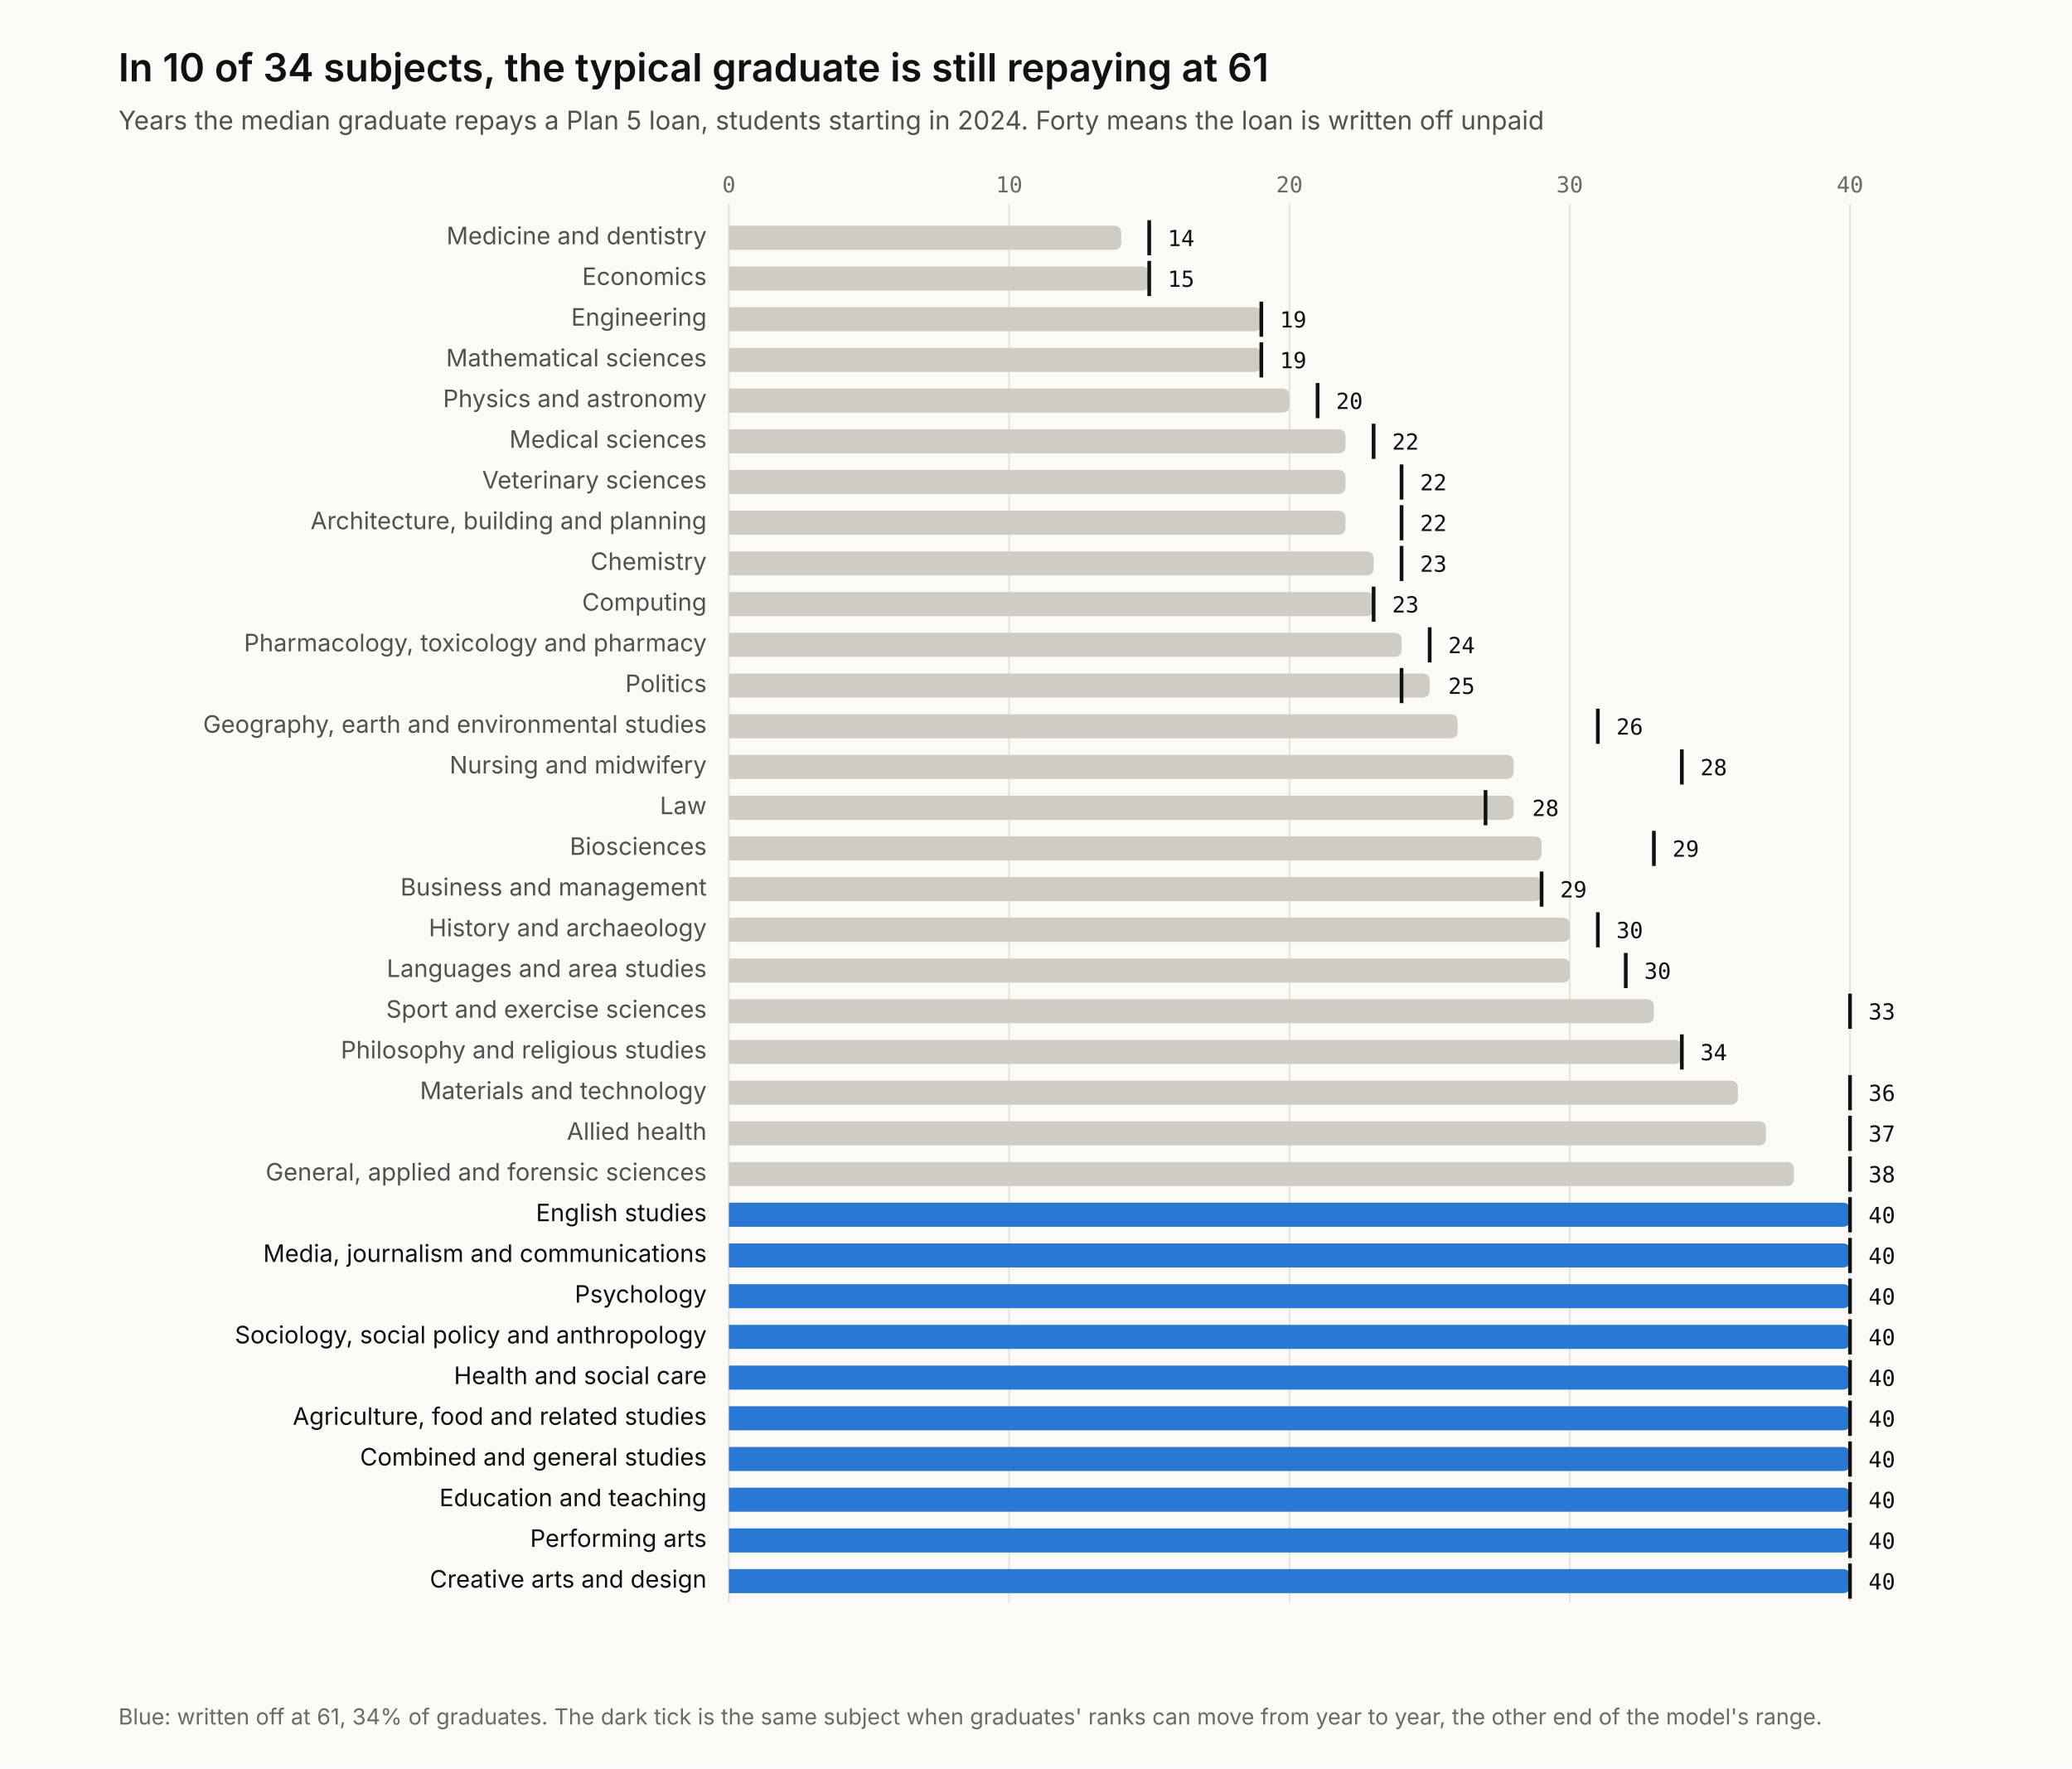
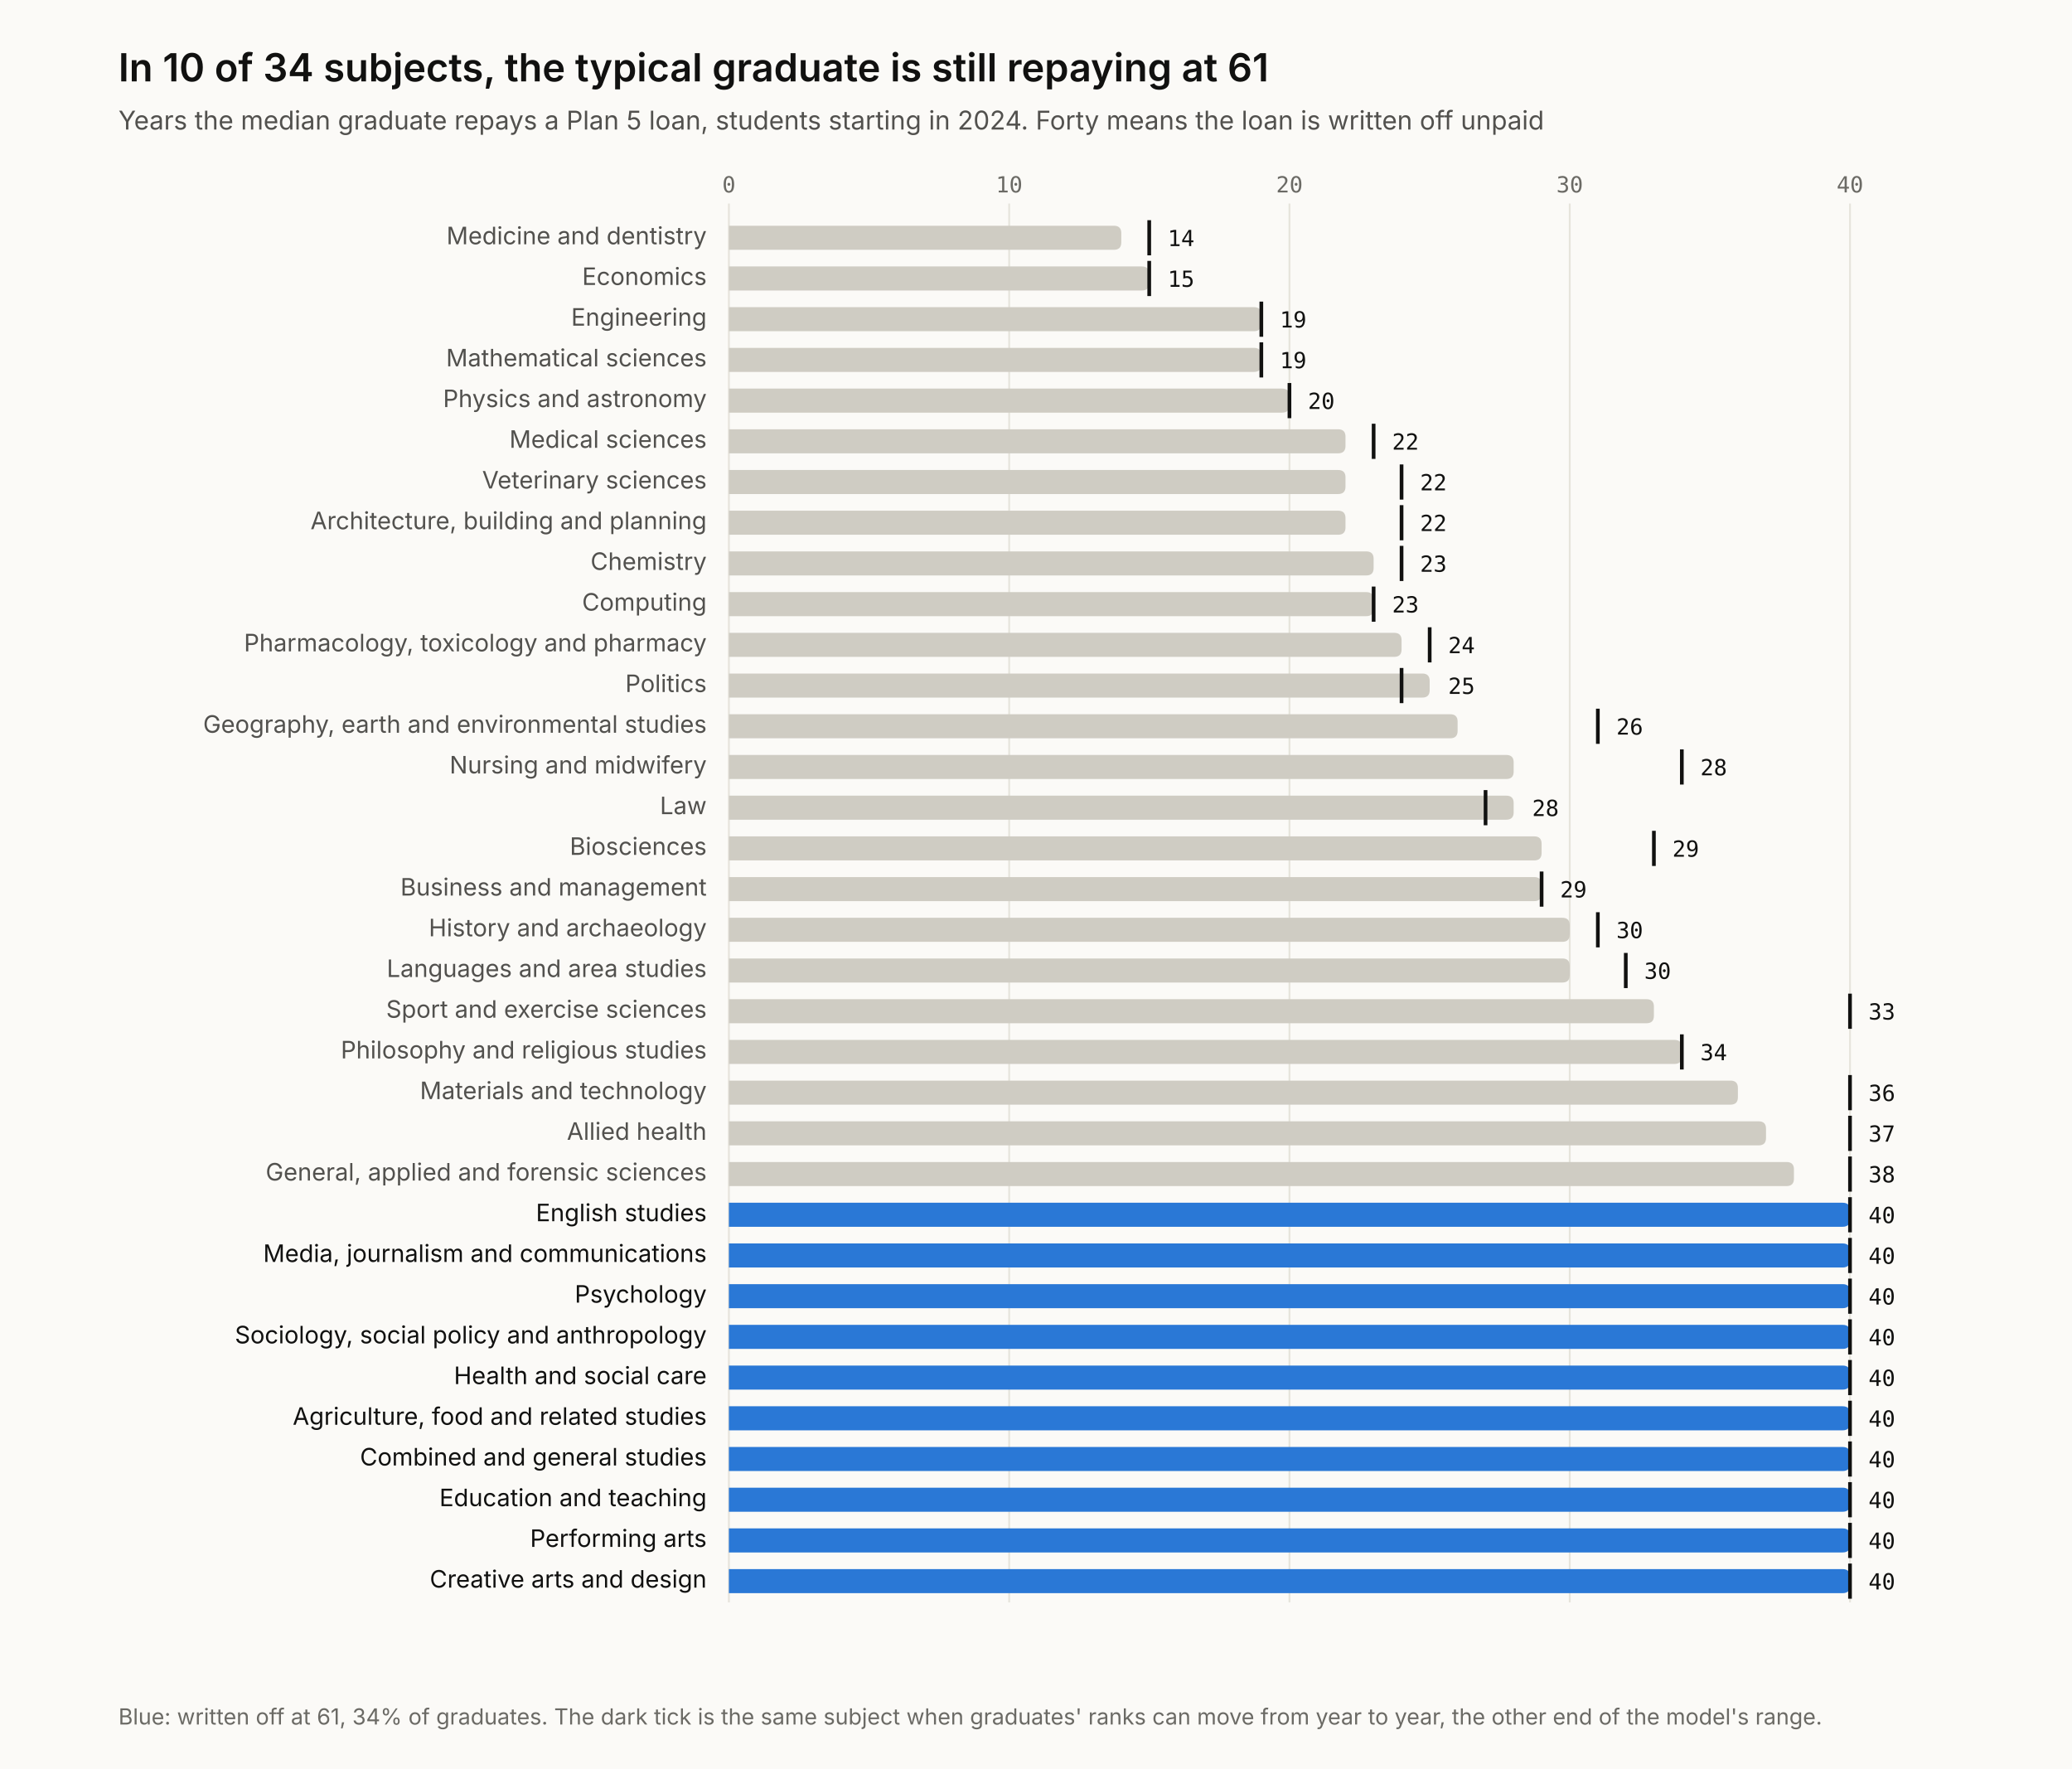
<svg xmlns="http://www.w3.org/2000/svg" viewBox="0 0 1120 956" width="1120" height="956" role="img" aria-label="In 10 of 34 subjects, the typical graduate is still repaying at 61">
  <rect width="1120" height="956" fill="#fbfaf7" />
  <text x="64.0" y="44.0" font-family="'IBM Plex Sans', ui-sans-serif, system-ui, -apple-system, sans-serif" font-size="21" font-weight="600" fill="#111110" text-anchor="start">In 10 of 34 subjects, the typical graduate is still repaying at 61</text>
  <text x="64.0" y="70.0" font-family="'IBM Plex Sans', ui-sans-serif, system-ui, -apple-system, sans-serif" font-size="14" font-weight="400" fill="#52514e" text-anchor="start">Years the median graduate repays a Plan 5 loan, students starting in 2024. Forty means the loan is written off unpaid</text>
  <line x1="394.0" y1="110.0" x2="394.0" y2="866.0" stroke="#e6e4dc" stroke-width="1.0" />
  <text x="394.0" y="104.0" font-family="'IBM Plex Mono', ui-monospace, SFMono-Regular, Menlo, monospace" font-size="12" font-weight="400" fill="#6b6a65" text-anchor="middle">0</text>
  <line x1="545.5" y1="110.0" x2="545.5" y2="866.0" stroke="#e6e4dc" stroke-width="1.0" />
  <text x="545.5" y="104.0" font-family="'IBM Plex Mono', ui-monospace, SFMono-Regular, Menlo, monospace" font-size="12" font-weight="400" fill="#6b6a65" text-anchor="middle">10</text>
  <line x1="697.0" y1="110.0" x2="697.0" y2="866.0" stroke="#e6e4dc" stroke-width="1.0" />
  <text x="697.0" y="104.0" font-family="'IBM Plex Mono', ui-monospace, SFMono-Regular, Menlo, monospace" font-size="12" font-weight="400" fill="#6b6a65" text-anchor="middle">20</text>
  <line x1="848.5" y1="110.0" x2="848.5" y2="866.0" stroke="#e6e4dc" stroke-width="1.0" />
  <text x="848.5" y="104.0" font-family="'IBM Plex Mono', ui-monospace, SFMono-Regular, Menlo, monospace" font-size="12" font-weight="400" fill="#6b6a65" text-anchor="middle">30</text>
  <line x1="1000.0" y1="110.0" x2="1000.0" y2="866.0" stroke="#e6e4dc" stroke-width="1.0" />
  <text x="1000.0" y="104.0" font-family="'IBM Plex Mono', ui-monospace, SFMono-Regular, Menlo, monospace" font-size="12" font-weight="400" fill="#6b6a65" text-anchor="middle">40</text>
  <text x="382.0" y="132.0" font-family="'IBM Plex Sans', ui-sans-serif, system-ui, -apple-system, sans-serif" font-size="13" font-weight="400" fill="#52514e" text-anchor="end">Medicine and dentistry</text>
  <path d="M394.0,122.0 H602.1 Q606.1,122.0 606.1,126.0 V131.0 Q606.1,135.0 602.1,135.0 H394.0 Z" fill="#cfccc3" />
  <line x1="621.2" y1="119.0" x2="621.2" y2="138.0" stroke="#111110" stroke-width="2" />
  <text x="631.2" y="133.0" font-family="'IBM Plex Mono', ui-monospace, SFMono-Regular, Menlo, monospace" font-size="12" font-weight="400" fill="#111110" text-anchor="start">14</text>
  <text x="382.0" y="154.0" font-family="'IBM Plex Sans', ui-sans-serif, system-ui, -apple-system, sans-serif" font-size="13" font-weight="400" fill="#52514e" text-anchor="end">Economics</text>
  <path d="M394.0,144.0 H617.2 Q621.2,144.0 621.2,148.0 V153.0 Q621.2,157.0 617.2,157.0 H394.0 Z" fill="#cfccc3" />
  <line x1="621.2" y1="141.0" x2="621.2" y2="160.0" stroke="#111110" stroke-width="2" />
  <text x="631.2" y="155.0" font-family="'IBM Plex Mono', ui-monospace, SFMono-Regular, Menlo, monospace" font-size="12" font-weight="400" fill="#111110" text-anchor="start">15</text>
  <text x="382.0" y="176.0" font-family="'IBM Plex Sans', ui-sans-serif, system-ui, -apple-system, sans-serif" font-size="13" font-weight="400" fill="#52514e" text-anchor="end">Engineering</text>
  <path d="M394.0,166.0 H677.8 Q681.8,166.0 681.8,170.0 V175.0 Q681.8,179.0 677.8,179.0 H394.0 Z" fill="#cfccc3" />
  <line x1="681.8" y1="163.0" x2="681.8" y2="182.0" stroke="#111110" stroke-width="2" />
  <text x="691.8" y="177.0" font-family="'IBM Plex Mono', ui-monospace, SFMono-Regular, Menlo, monospace" font-size="12" font-weight="400" fill="#111110" text-anchor="start">19</text>
  <text x="382.0" y="198.0" font-family="'IBM Plex Sans', ui-sans-serif, system-ui, -apple-system, sans-serif" font-size="13" font-weight="400" fill="#52514e" text-anchor="end">Mathematical sciences</text>
  <path d="M394.0,188.0 H677.8 Q681.8,188.0 681.8,192.0 V197.0 Q681.8,201.0 677.8,201.0 H394.0 Z" fill="#cfccc3" />
  <line x1="681.8" y1="185.0" x2="681.8" y2="204.0" stroke="#111110" stroke-width="2" />
  <text x="691.8" y="199.0" font-family="'IBM Plex Mono', ui-monospace, SFMono-Regular, Menlo, monospace" font-size="12" font-weight="400" fill="#111110" text-anchor="start">19</text>
  <text x="382.0" y="220.0" font-family="'IBM Plex Sans', ui-sans-serif, system-ui, -apple-system, sans-serif" font-size="13" font-weight="400" fill="#52514e" text-anchor="end">Physics and astronomy</text>
  <path d="M394.0,210.0 H693.0 Q697.0,210.0 697.0,214.0 V219.0 Q697.0,223.0 693.0,223.0 H394.0 Z" fill="#cfccc3" />
-   <line x1="712.2" y1="207.0" x2="712.2" y2="226.0" stroke="#111110" stroke-width="2" />
-   <text x="722.2" y="221.0" font-family="'IBM Plex Mono', ui-monospace, SFMono-Regular, Menlo, monospace" font-size="12" font-weight="400" fill="#111110" text-anchor="start">20</text>
+   <line x1="697.0" y1="207.0" x2="697.0" y2="226.0" stroke="#111110" stroke-width="2" />
+   <text x="707.0" y="221.0" font-family="'IBM Plex Mono', ui-monospace, SFMono-Regular, Menlo, monospace" font-size="12" font-weight="400" fill="#111110" text-anchor="start">20</text>
  <text x="382.0" y="242.0" font-family="'IBM Plex Sans', ui-sans-serif, system-ui, -apple-system, sans-serif" font-size="13" font-weight="400" fill="#52514e" text-anchor="end">Medical sciences</text>
  <path d="M394.0,232.0 H723.3 Q727.3,232.0 727.3,236.0 V241.0 Q727.3,245.0 723.3,245.0 H394.0 Z" fill="#cfccc3" />
  <line x1="742.5" y1="229.0" x2="742.5" y2="248.0" stroke="#111110" stroke-width="2" />
  <text x="752.5" y="243.0" font-family="'IBM Plex Mono', ui-monospace, SFMono-Regular, Menlo, monospace" font-size="12" font-weight="400" fill="#111110" text-anchor="start">22</text>
  <text x="382.0" y="264.0" font-family="'IBM Plex Sans', ui-sans-serif, system-ui, -apple-system, sans-serif" font-size="13" font-weight="400" fill="#52514e" text-anchor="end">Veterinary sciences</text>
  <path d="M394.0,254.0 H723.3 Q727.3,254.0 727.3,258.0 V263.0 Q727.3,267.0 723.3,267.0 H394.0 Z" fill="#cfccc3" />
  <line x1="757.6" y1="251.0" x2="757.6" y2="270.0" stroke="#111110" stroke-width="2" />
  <text x="767.6" y="265.0" font-family="'IBM Plex Mono', ui-monospace, SFMono-Regular, Menlo, monospace" font-size="12" font-weight="400" fill="#111110" text-anchor="start">22</text>
  <text x="382.0" y="286.0" font-family="'IBM Plex Sans', ui-sans-serif, system-ui, -apple-system, sans-serif" font-size="13" font-weight="400" fill="#52514e" text-anchor="end">Architecture, building and planning</text>
  <path d="M394.0,276.0 H723.3 Q727.3,276.0 727.3,280.0 V285.0 Q727.3,289.0 723.3,289.0 H394.0 Z" fill="#cfccc3" />
  <line x1="757.6" y1="273.0" x2="757.6" y2="292.0" stroke="#111110" stroke-width="2" />
  <text x="767.6" y="287.0" font-family="'IBM Plex Mono', ui-monospace, SFMono-Regular, Menlo, monospace" font-size="12" font-weight="400" fill="#111110" text-anchor="start">22</text>
  <text x="382.0" y="308.0" font-family="'IBM Plex Sans', ui-sans-serif, system-ui, -apple-system, sans-serif" font-size="13" font-weight="400" fill="#52514e" text-anchor="end">Chemistry</text>
  <path d="M394.0,298.0 H738.5 Q742.5,298.0 742.5,302.0 V307.0 Q742.5,311.0 738.5,311.0 H394.0 Z" fill="#cfccc3" />
  <line x1="757.6" y1="295.0" x2="757.6" y2="314.0" stroke="#111110" stroke-width="2" />
  <text x="767.6" y="309.0" font-family="'IBM Plex Mono', ui-monospace, SFMono-Regular, Menlo, monospace" font-size="12" font-weight="400" fill="#111110" text-anchor="start">23</text>
  <text x="382.0" y="330.0" font-family="'IBM Plex Sans', ui-sans-serif, system-ui, -apple-system, sans-serif" font-size="13" font-weight="400" fill="#52514e" text-anchor="end">Computing</text>
  <path d="M394.0,320.0 H738.5 Q742.5,320.0 742.5,324.0 V329.0 Q742.5,333.0 738.5,333.0 H394.0 Z" fill="#cfccc3" />
  <line x1="742.5" y1="317.0" x2="742.5" y2="336.0" stroke="#111110" stroke-width="2" />
  <text x="752.5" y="331.0" font-family="'IBM Plex Mono', ui-monospace, SFMono-Regular, Menlo, monospace" font-size="12" font-weight="400" fill="#111110" text-anchor="start">23</text>
  <text x="382.0" y="352.0" font-family="'IBM Plex Sans', ui-sans-serif, system-ui, -apple-system, sans-serif" font-size="13" font-weight="400" fill="#52514e" text-anchor="end">Pharmacology, toxicology and pharmacy</text>
  <path d="M394.0,342.0 H753.6 Q757.6,342.0 757.6,346.0 V351.0 Q757.6,355.0 753.6,355.0 H394.0 Z" fill="#cfccc3" />
  <line x1="772.8" y1="339.0" x2="772.8" y2="358.0" stroke="#111110" stroke-width="2" />
  <text x="782.8" y="353.0" font-family="'IBM Plex Mono', ui-monospace, SFMono-Regular, Menlo, monospace" font-size="12" font-weight="400" fill="#111110" text-anchor="start">24</text>
  <text x="382.0" y="374.0" font-family="'IBM Plex Sans', ui-sans-serif, system-ui, -apple-system, sans-serif" font-size="13" font-weight="400" fill="#52514e" text-anchor="end">Politics</text>
  <path d="M394.0,364.0 H768.8 Q772.8,364.0 772.8,368.0 V373.0 Q772.8,377.0 768.8,377.0 H394.0 Z" fill="#cfccc3" />
  <line x1="757.6" y1="361.0" x2="757.6" y2="380.0" stroke="#111110" stroke-width="2" />
  <text x="782.8" y="375.0" font-family="'IBM Plex Mono', ui-monospace, SFMono-Regular, Menlo, monospace" font-size="12" font-weight="400" fill="#111110" text-anchor="start">25</text>
  <text x="382.0" y="396.0" font-family="'IBM Plex Sans', ui-sans-serif, system-ui, -apple-system, sans-serif" font-size="13" font-weight="400" fill="#52514e" text-anchor="end">Geography, earth and environmental studies</text>
  <path d="M394.0,386.0 H783.9 Q787.9,386.0 787.9,390.0 V395.0 Q787.9,399.0 783.9,399.0 H394.0 Z" fill="#cfccc3" />
  <line x1="863.7" y1="383.0" x2="863.7" y2="402.0" stroke="#111110" stroke-width="2" />
  <text x="873.7" y="397.0" font-family="'IBM Plex Mono', ui-monospace, SFMono-Regular, Menlo, monospace" font-size="12" font-weight="400" fill="#111110" text-anchor="start">26</text>
  <text x="382.0" y="418.0" font-family="'IBM Plex Sans', ui-sans-serif, system-ui, -apple-system, sans-serif" font-size="13" font-weight="400" fill="#52514e" text-anchor="end">Nursing and midwifery</text>
  <path d="M394.0,408.0 H814.2 Q818.2,408.0 818.2,412.0 V417.0 Q818.2,421.0 814.2,421.0 H394.0 Z" fill="#cfccc3" />
  <line x1="909.1" y1="405.0" x2="909.1" y2="424.0" stroke="#111110" stroke-width="2" />
  <text x="919.1" y="419.0" font-family="'IBM Plex Mono', ui-monospace, SFMono-Regular, Menlo, monospace" font-size="12" font-weight="400" fill="#111110" text-anchor="start">28</text>
  <text x="382.0" y="440.0" font-family="'IBM Plex Sans', ui-sans-serif, system-ui, -apple-system, sans-serif" font-size="13" font-weight="400" fill="#52514e" text-anchor="end">Law</text>
  <path d="M394.0,430.0 H814.2 Q818.2,430.0 818.2,434.0 V439.0 Q818.2,443.0 814.2,443.0 H394.0 Z" fill="#cfccc3" />
  <line x1="803.0" y1="427.0" x2="803.0" y2="446.0" stroke="#111110" stroke-width="2" />
  <text x="828.2" y="441.0" font-family="'IBM Plex Mono', ui-monospace, SFMono-Regular, Menlo, monospace" font-size="12" font-weight="400" fill="#111110" text-anchor="start">28</text>
  <text x="382.0" y="462.0" font-family="'IBM Plex Sans', ui-sans-serif, system-ui, -apple-system, sans-serif" font-size="13" font-weight="400" fill="#52514e" text-anchor="end">Biosciences</text>
  <path d="M394.0,452.0 H829.3 Q833.3,452.0 833.3,456.0 V461.0 Q833.3,465.0 829.3,465.0 H394.0 Z" fill="#cfccc3" />
  <line x1="894.0" y1="449.0" x2="894.0" y2="468.0" stroke="#111110" stroke-width="2" />
  <text x="904.0" y="463.0" font-family="'IBM Plex Mono', ui-monospace, SFMono-Regular, Menlo, monospace" font-size="12" font-weight="400" fill="#111110" text-anchor="start">29</text>
  <text x="382.0" y="484.0" font-family="'IBM Plex Sans', ui-sans-serif, system-ui, -apple-system, sans-serif" font-size="13" font-weight="400" fill="#52514e" text-anchor="end">Business and management</text>
  <path d="M394.0,474.0 H829.3 Q833.3,474.0 833.3,478.0 V483.0 Q833.3,487.0 829.3,487.0 H394.0 Z" fill="#cfccc3" />
  <line x1="833.3" y1="471.0" x2="833.3" y2="490.0" stroke="#111110" stroke-width="2" />
  <text x="843.3" y="485.0" font-family="'IBM Plex Mono', ui-monospace, SFMono-Regular, Menlo, monospace" font-size="12" font-weight="400" fill="#111110" text-anchor="start">29</text>
  <text x="382.0" y="506.0" font-family="'IBM Plex Sans', ui-sans-serif, system-ui, -apple-system, sans-serif" font-size="13" font-weight="400" fill="#52514e" text-anchor="end">History and archaeology</text>
  <path d="M394.0,496.0 H844.5 Q848.5,496.0 848.5,500.0 V505.0 Q848.5,509.0 844.5,509.0 H394.0 Z" fill="#cfccc3" />
  <line x1="863.7" y1="493.0" x2="863.7" y2="512.0" stroke="#111110" stroke-width="2" />
  <text x="873.7" y="507.0" font-family="'IBM Plex Mono', ui-monospace, SFMono-Regular, Menlo, monospace" font-size="12" font-weight="400" fill="#111110" text-anchor="start">30</text>
  <text x="382.0" y="528.0" font-family="'IBM Plex Sans', ui-sans-serif, system-ui, -apple-system, sans-serif" font-size="13" font-weight="400" fill="#52514e" text-anchor="end">Languages and area studies</text>
  <path d="M394.0,518.0 H844.5 Q848.5,518.0 848.5,522.0 V527.0 Q848.5,531.0 844.5,531.0 H394.0 Z" fill="#cfccc3" />
  <line x1="878.8" y1="515.0" x2="878.8" y2="534.0" stroke="#111110" stroke-width="2" />
  <text x="888.8" y="529.0" font-family="'IBM Plex Mono', ui-monospace, SFMono-Regular, Menlo, monospace" font-size="12" font-weight="400" fill="#111110" text-anchor="start">30</text>
  <text x="382.0" y="550.0" font-family="'IBM Plex Sans', ui-sans-serif, system-ui, -apple-system, sans-serif" font-size="13" font-weight="400" fill="#52514e" text-anchor="end">Sport and exercise sciences</text>
  <path d="M394.0,540.0 H890.0 Q894.0,540.0 894.0,544.0 V549.0 Q894.0,553.0 890.0,553.0 H394.0 Z" fill="#cfccc3" />
  <line x1="1000.0" y1="537.0" x2="1000.0" y2="556.0" stroke="#111110" stroke-width="2" />
  <text x="1010.0" y="551.0" font-family="'IBM Plex Mono', ui-monospace, SFMono-Regular, Menlo, monospace" font-size="12" font-weight="400" fill="#111110" text-anchor="start">33</text>
  <text x="382.0" y="572.0" font-family="'IBM Plex Sans', ui-sans-serif, system-ui, -apple-system, sans-serif" font-size="13" font-weight="400" fill="#52514e" text-anchor="end">Philosophy and religious studies</text>
  <path d="M394.0,562.0 H905.1 Q909.1,562.0 909.1,566.0 V571.0 Q909.1,575.0 905.1,575.0 H394.0 Z" fill="#cfccc3" />
  <line x1="909.1" y1="559.0" x2="909.1" y2="578.0" stroke="#111110" stroke-width="2" />
  <text x="919.1" y="573.0" font-family="'IBM Plex Mono', ui-monospace, SFMono-Regular, Menlo, monospace" font-size="12" font-weight="400" fill="#111110" text-anchor="start">34</text>
  <text x="382.0" y="594.0" font-family="'IBM Plex Sans', ui-sans-serif, system-ui, -apple-system, sans-serif" font-size="13" font-weight="400" fill="#52514e" text-anchor="end">Materials and technology</text>
  <path d="M394.0,584.0 H935.4 Q939.4,584.0 939.4,588.0 V593.0 Q939.4,597.0 935.4,597.0 H394.0 Z" fill="#cfccc3" />
  <line x1="1000.0" y1="581.0" x2="1000.0" y2="600.0" stroke="#111110" stroke-width="2" />
  <text x="1010.0" y="595.0" font-family="'IBM Plex Mono', ui-monospace, SFMono-Regular, Menlo, monospace" font-size="12" font-weight="400" fill="#111110" text-anchor="start">36</text>
  <text x="382.0" y="616.0" font-family="'IBM Plex Sans', ui-sans-serif, system-ui, -apple-system, sans-serif" font-size="13" font-weight="400" fill="#52514e" text-anchor="end">Allied health</text>
  <path d="M394.0,606.0 H950.6 Q954.6,606.0 954.6,610.0 V615.0 Q954.6,619.0 950.6,619.0 H394.0 Z" fill="#cfccc3" />
  <line x1="1000.0" y1="603.0" x2="1000.0" y2="622.0" stroke="#111110" stroke-width="2" />
  <text x="1010.0" y="617.0" font-family="'IBM Plex Mono', ui-monospace, SFMono-Regular, Menlo, monospace" font-size="12" font-weight="400" fill="#111110" text-anchor="start">37</text>
  <text x="382.0" y="638.0" font-family="'IBM Plex Sans', ui-sans-serif, system-ui, -apple-system, sans-serif" font-size="13" font-weight="400" fill="#52514e" text-anchor="end">General, applied and forensic sciences</text>
  <path d="M394.0,628.0 H965.7 Q969.7,628.0 969.7,632.0 V637.0 Q969.7,641.0 965.7,641.0 H394.0 Z" fill="#cfccc3" />
  <line x1="1000.0" y1="625.0" x2="1000.0" y2="644.0" stroke="#111110" stroke-width="2" />
  <text x="1010.0" y="639.0" font-family="'IBM Plex Mono', ui-monospace, SFMono-Regular, Menlo, monospace" font-size="12" font-weight="400" fill="#111110" text-anchor="start">38</text>
  <text x="382.0" y="660.0" font-family="'IBM Plex Sans', ui-sans-serif, system-ui, -apple-system, sans-serif" font-size="13" font-weight="400" fill="#111110" text-anchor="end">English studies</text>
  <path d="M394.0,650.0 H996.0 Q1000.0,650.0 1000.0,654.0 V659.0 Q1000.0,663.0 996.0,663.0 H394.0 Z" fill="#2a78d6" />
  <line x1="1000.0" y1="647.0" x2="1000.0" y2="666.0" stroke="#111110" stroke-width="2" />
  <text x="1010.0" y="661.0" font-family="'IBM Plex Mono', ui-monospace, SFMono-Regular, Menlo, monospace" font-size="12" font-weight="400" fill="#111110" text-anchor="start">40</text>
  <text x="382.0" y="682.0" font-family="'IBM Plex Sans', ui-sans-serif, system-ui, -apple-system, sans-serif" font-size="13" font-weight="400" fill="#111110" text-anchor="end">Media, journalism and communications</text>
  <path d="M394.0,672.0 H996.0 Q1000.0,672.0 1000.0,676.0 V681.0 Q1000.0,685.0 996.0,685.0 H394.0 Z" fill="#2a78d6" />
  <line x1="1000.0" y1="669.0" x2="1000.0" y2="688.0" stroke="#111110" stroke-width="2" />
  <text x="1010.0" y="683.0" font-family="'IBM Plex Mono', ui-monospace, SFMono-Regular, Menlo, monospace" font-size="12" font-weight="400" fill="#111110" text-anchor="start">40</text>
  <text x="382.0" y="704.0" font-family="'IBM Plex Sans', ui-sans-serif, system-ui, -apple-system, sans-serif" font-size="13" font-weight="400" fill="#111110" text-anchor="end">Psychology</text>
  <path d="M394.0,694.0 H996.0 Q1000.0,694.0 1000.0,698.0 V703.0 Q1000.0,707.0 996.0,707.0 H394.0 Z" fill="#2a78d6" />
  <line x1="1000.0" y1="691.0" x2="1000.0" y2="710.0" stroke="#111110" stroke-width="2" />
  <text x="1010.0" y="705.0" font-family="'IBM Plex Mono', ui-monospace, SFMono-Regular, Menlo, monospace" font-size="12" font-weight="400" fill="#111110" text-anchor="start">40</text>
  <text x="382.0" y="726.0" font-family="'IBM Plex Sans', ui-sans-serif, system-ui, -apple-system, sans-serif" font-size="13" font-weight="400" fill="#111110" text-anchor="end">Sociology, social policy and anthropology</text>
  <path d="M394.0,716.0 H996.0 Q1000.0,716.0 1000.0,720.0 V725.0 Q1000.0,729.0 996.0,729.0 H394.0 Z" fill="#2a78d6" />
  <line x1="1000.0" y1="713.0" x2="1000.0" y2="732.0" stroke="#111110" stroke-width="2" />
  <text x="1010.0" y="727.0" font-family="'IBM Plex Mono', ui-monospace, SFMono-Regular, Menlo, monospace" font-size="12" font-weight="400" fill="#111110" text-anchor="start">40</text>
  <text x="382.0" y="748.0" font-family="'IBM Plex Sans', ui-sans-serif, system-ui, -apple-system, sans-serif" font-size="13" font-weight="400" fill="#111110" text-anchor="end">Health and social care</text>
  <path d="M394.0,738.0 H996.0 Q1000.0,738.0 1000.0,742.0 V747.0 Q1000.0,751.0 996.0,751.0 H394.0 Z" fill="#2a78d6" />
  <line x1="1000.0" y1="735.0" x2="1000.0" y2="754.0" stroke="#111110" stroke-width="2" />
  <text x="1010.0" y="749.0" font-family="'IBM Plex Mono', ui-monospace, SFMono-Regular, Menlo, monospace" font-size="12" font-weight="400" fill="#111110" text-anchor="start">40</text>
  <text x="382.0" y="770.0" font-family="'IBM Plex Sans', ui-sans-serif, system-ui, -apple-system, sans-serif" font-size="13" font-weight="400" fill="#111110" text-anchor="end">Agriculture, food and related studies</text>
  <path d="M394.0,760.0 H996.0 Q1000.0,760.0 1000.0,764.0 V769.0 Q1000.0,773.0 996.0,773.0 H394.0 Z" fill="#2a78d6" />
  <line x1="1000.0" y1="757.0" x2="1000.0" y2="776.0" stroke="#111110" stroke-width="2" />
  <text x="1010.0" y="771.0" font-family="'IBM Plex Mono', ui-monospace, SFMono-Regular, Menlo, monospace" font-size="12" font-weight="400" fill="#111110" text-anchor="start">40</text>
  <text x="382.0" y="792.0" font-family="'IBM Plex Sans', ui-sans-serif, system-ui, -apple-system, sans-serif" font-size="13" font-weight="400" fill="#111110" text-anchor="end">Combined and general studies</text>
  <path d="M394.0,782.0 H996.0 Q1000.0,782.0 1000.0,786.0 V791.0 Q1000.0,795.0 996.0,795.0 H394.0 Z" fill="#2a78d6" />
  <line x1="1000.0" y1="779.0" x2="1000.0" y2="798.0" stroke="#111110" stroke-width="2" />
  <text x="1010.0" y="793.0" font-family="'IBM Plex Mono', ui-monospace, SFMono-Regular, Menlo, monospace" font-size="12" font-weight="400" fill="#111110" text-anchor="start">40</text>
  <text x="382.0" y="814.0" font-family="'IBM Plex Sans', ui-sans-serif, system-ui, -apple-system, sans-serif" font-size="13" font-weight="400" fill="#111110" text-anchor="end">Education and teaching</text>
  <path d="M394.0,804.0 H996.0 Q1000.0,804.0 1000.0,808.0 V813.0 Q1000.0,817.0 996.0,817.0 H394.0 Z" fill="#2a78d6" />
  <line x1="1000.0" y1="801.0" x2="1000.0" y2="820.0" stroke="#111110" stroke-width="2" />
  <text x="1010.0" y="815.0" font-family="'IBM Plex Mono', ui-monospace, SFMono-Regular, Menlo, monospace" font-size="12" font-weight="400" fill="#111110" text-anchor="start">40</text>
  <text x="382.0" y="836.0" font-family="'IBM Plex Sans', ui-sans-serif, system-ui, -apple-system, sans-serif" font-size="13" font-weight="400" fill="#111110" text-anchor="end">Performing arts</text>
  <path d="M394.0,826.0 H996.0 Q1000.0,826.0 1000.0,830.0 V835.0 Q1000.0,839.0 996.0,839.0 H394.0 Z" fill="#2a78d6" />
  <line x1="1000.0" y1="823.0" x2="1000.0" y2="842.0" stroke="#111110" stroke-width="2" />
  <text x="1010.0" y="837.0" font-family="'IBM Plex Mono', ui-monospace, SFMono-Regular, Menlo, monospace" font-size="12" font-weight="400" fill="#111110" text-anchor="start">40</text>
  <text x="382.0" y="858.0" font-family="'IBM Plex Sans', ui-sans-serif, system-ui, -apple-system, sans-serif" font-size="13" font-weight="400" fill="#111110" text-anchor="end">Creative arts and design</text>
  <path d="M394.0,848.0 H996.0 Q1000.0,848.0 1000.0,852.0 V857.0 Q1000.0,861.0 996.0,861.0 H394.0 Z" fill="#2a78d6" />
  <line x1="1000.0" y1="845.0" x2="1000.0" y2="864.0" stroke="#111110" stroke-width="2" />
  <text x="1010.0" y="859.0" font-family="'IBM Plex Mono', ui-monospace, SFMono-Regular, Menlo, monospace" font-size="12" font-weight="400" fill="#111110" text-anchor="start">40</text>
  <text x="64.0" y="932.0" font-family="'IBM Plex Sans', ui-sans-serif, system-ui, -apple-system, sans-serif" font-size="12" font-weight="400" fill="#6b6a65" text-anchor="start">Blue: written off at 61, 34% of graduates. The dark tick is the same subject when graduates' ranks can move from year to year, the other end of the model's range.</text>
</svg>
